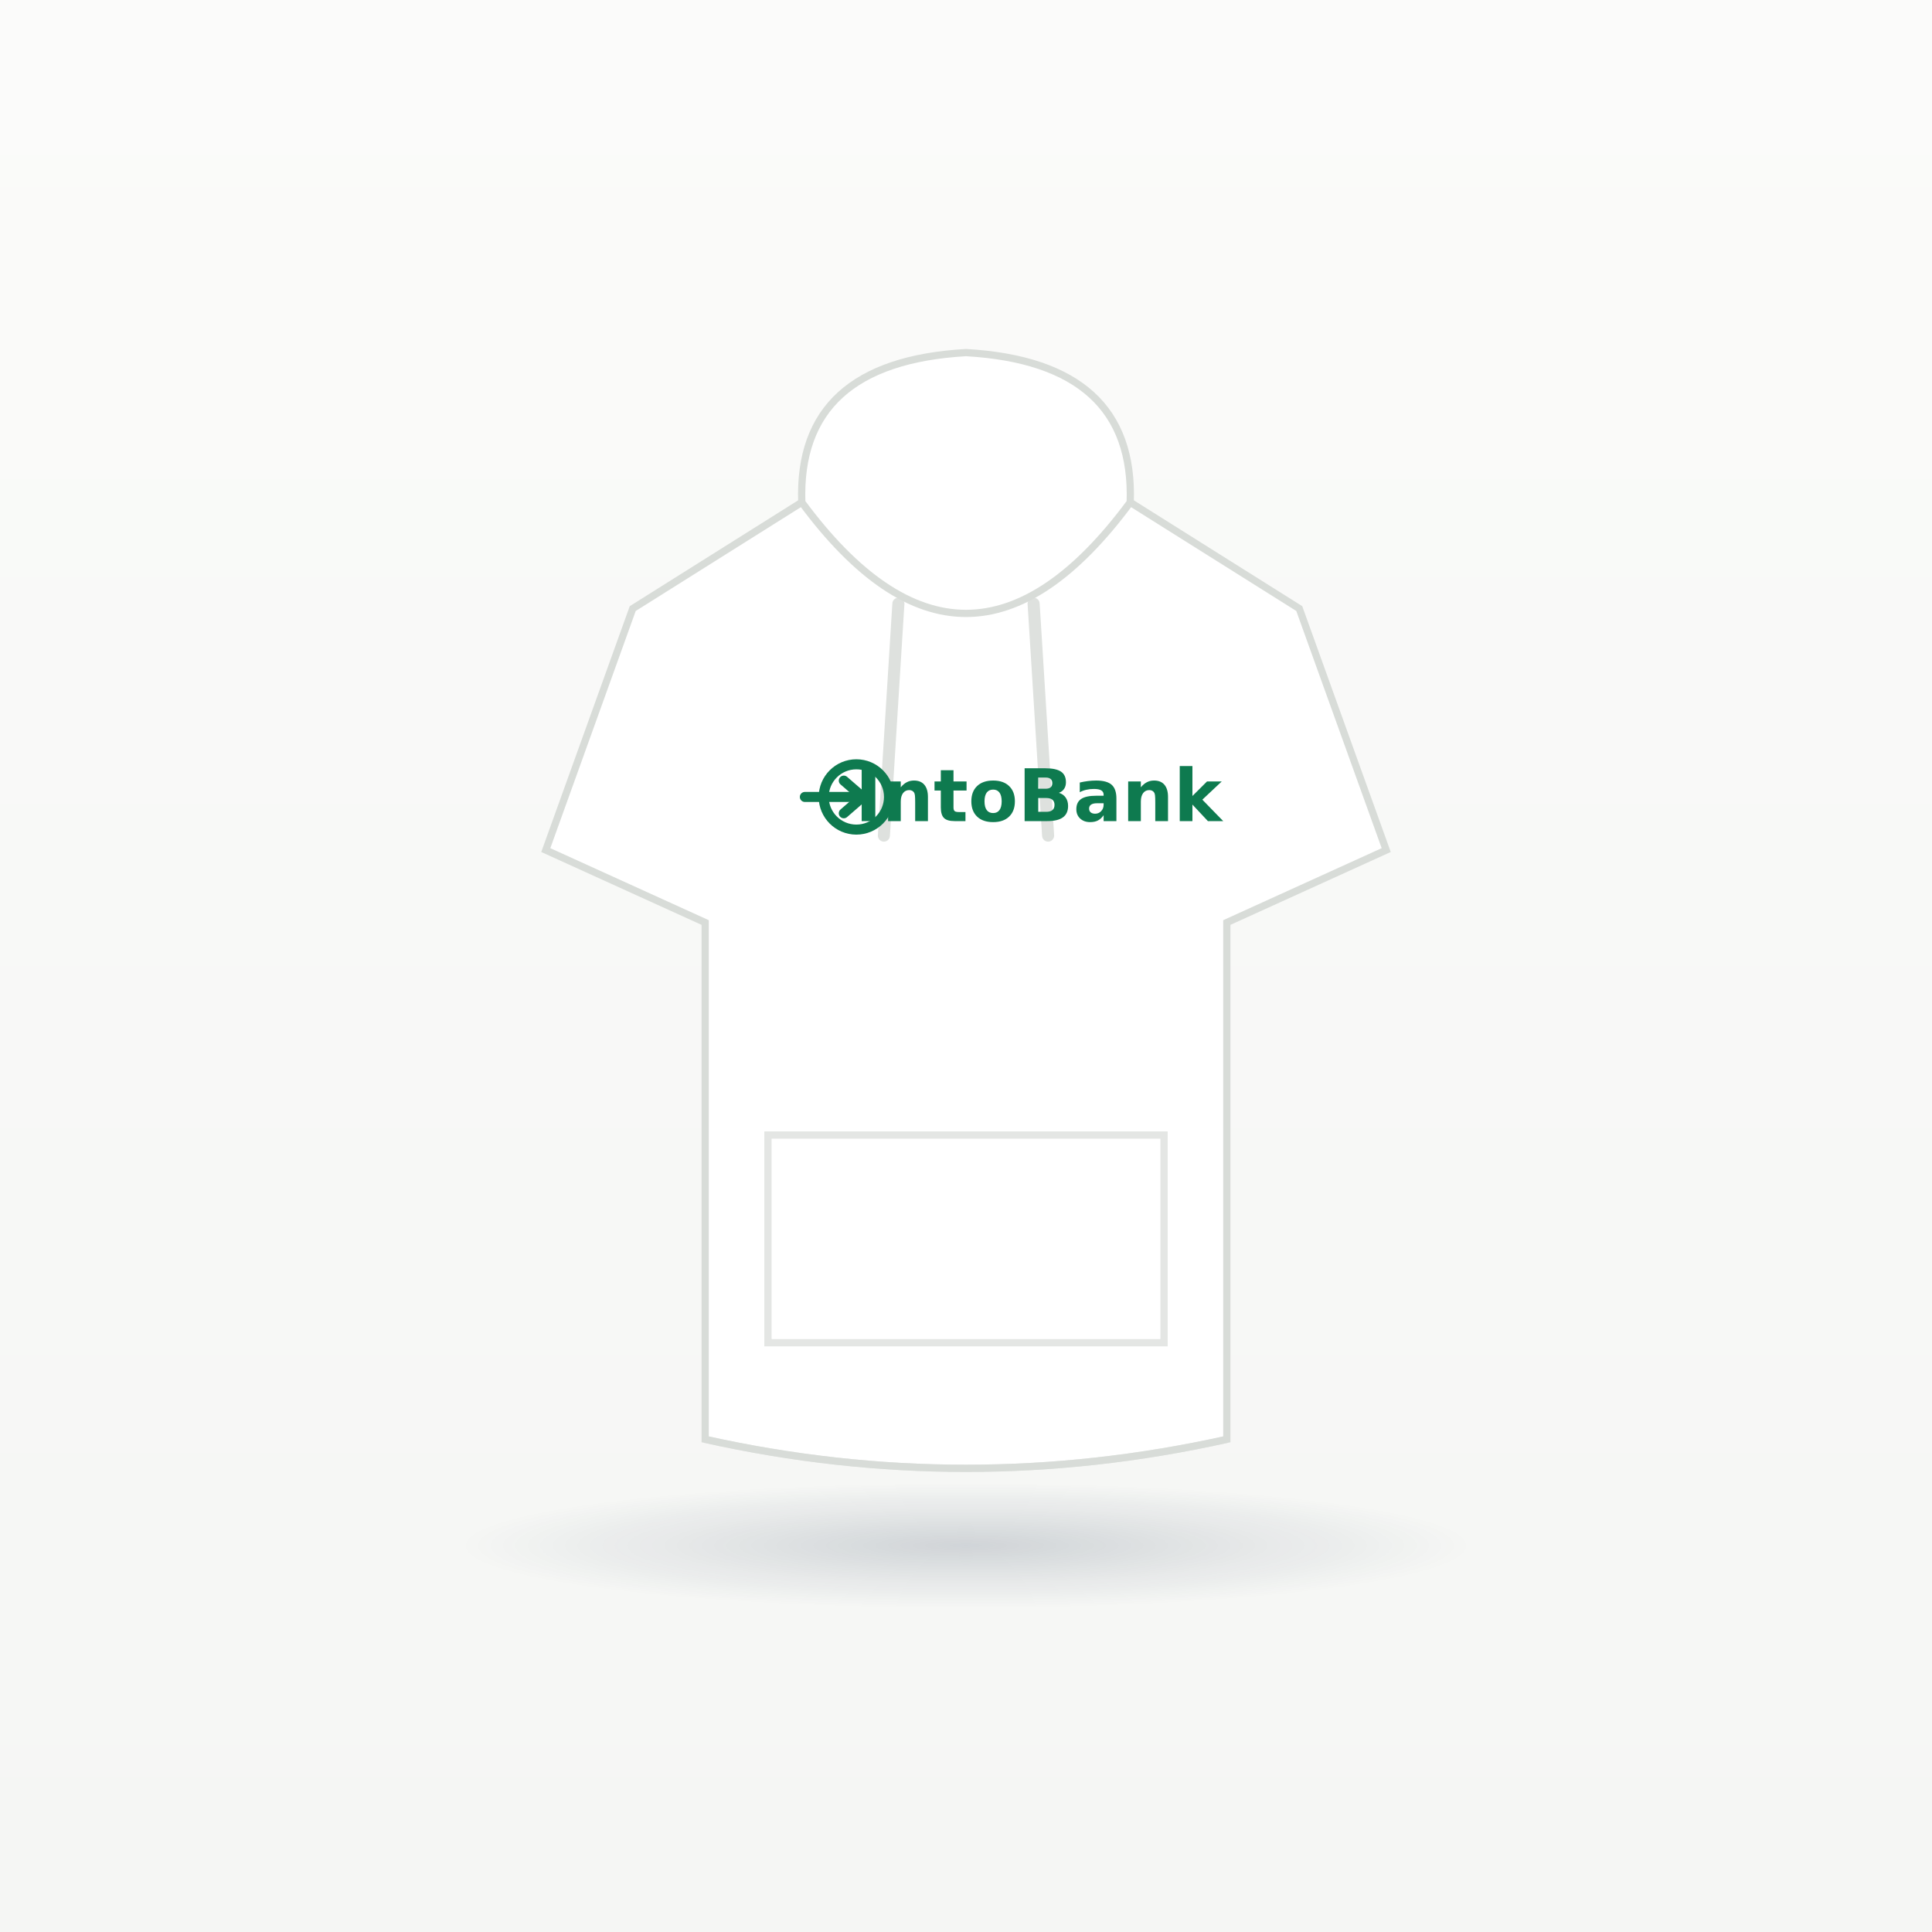
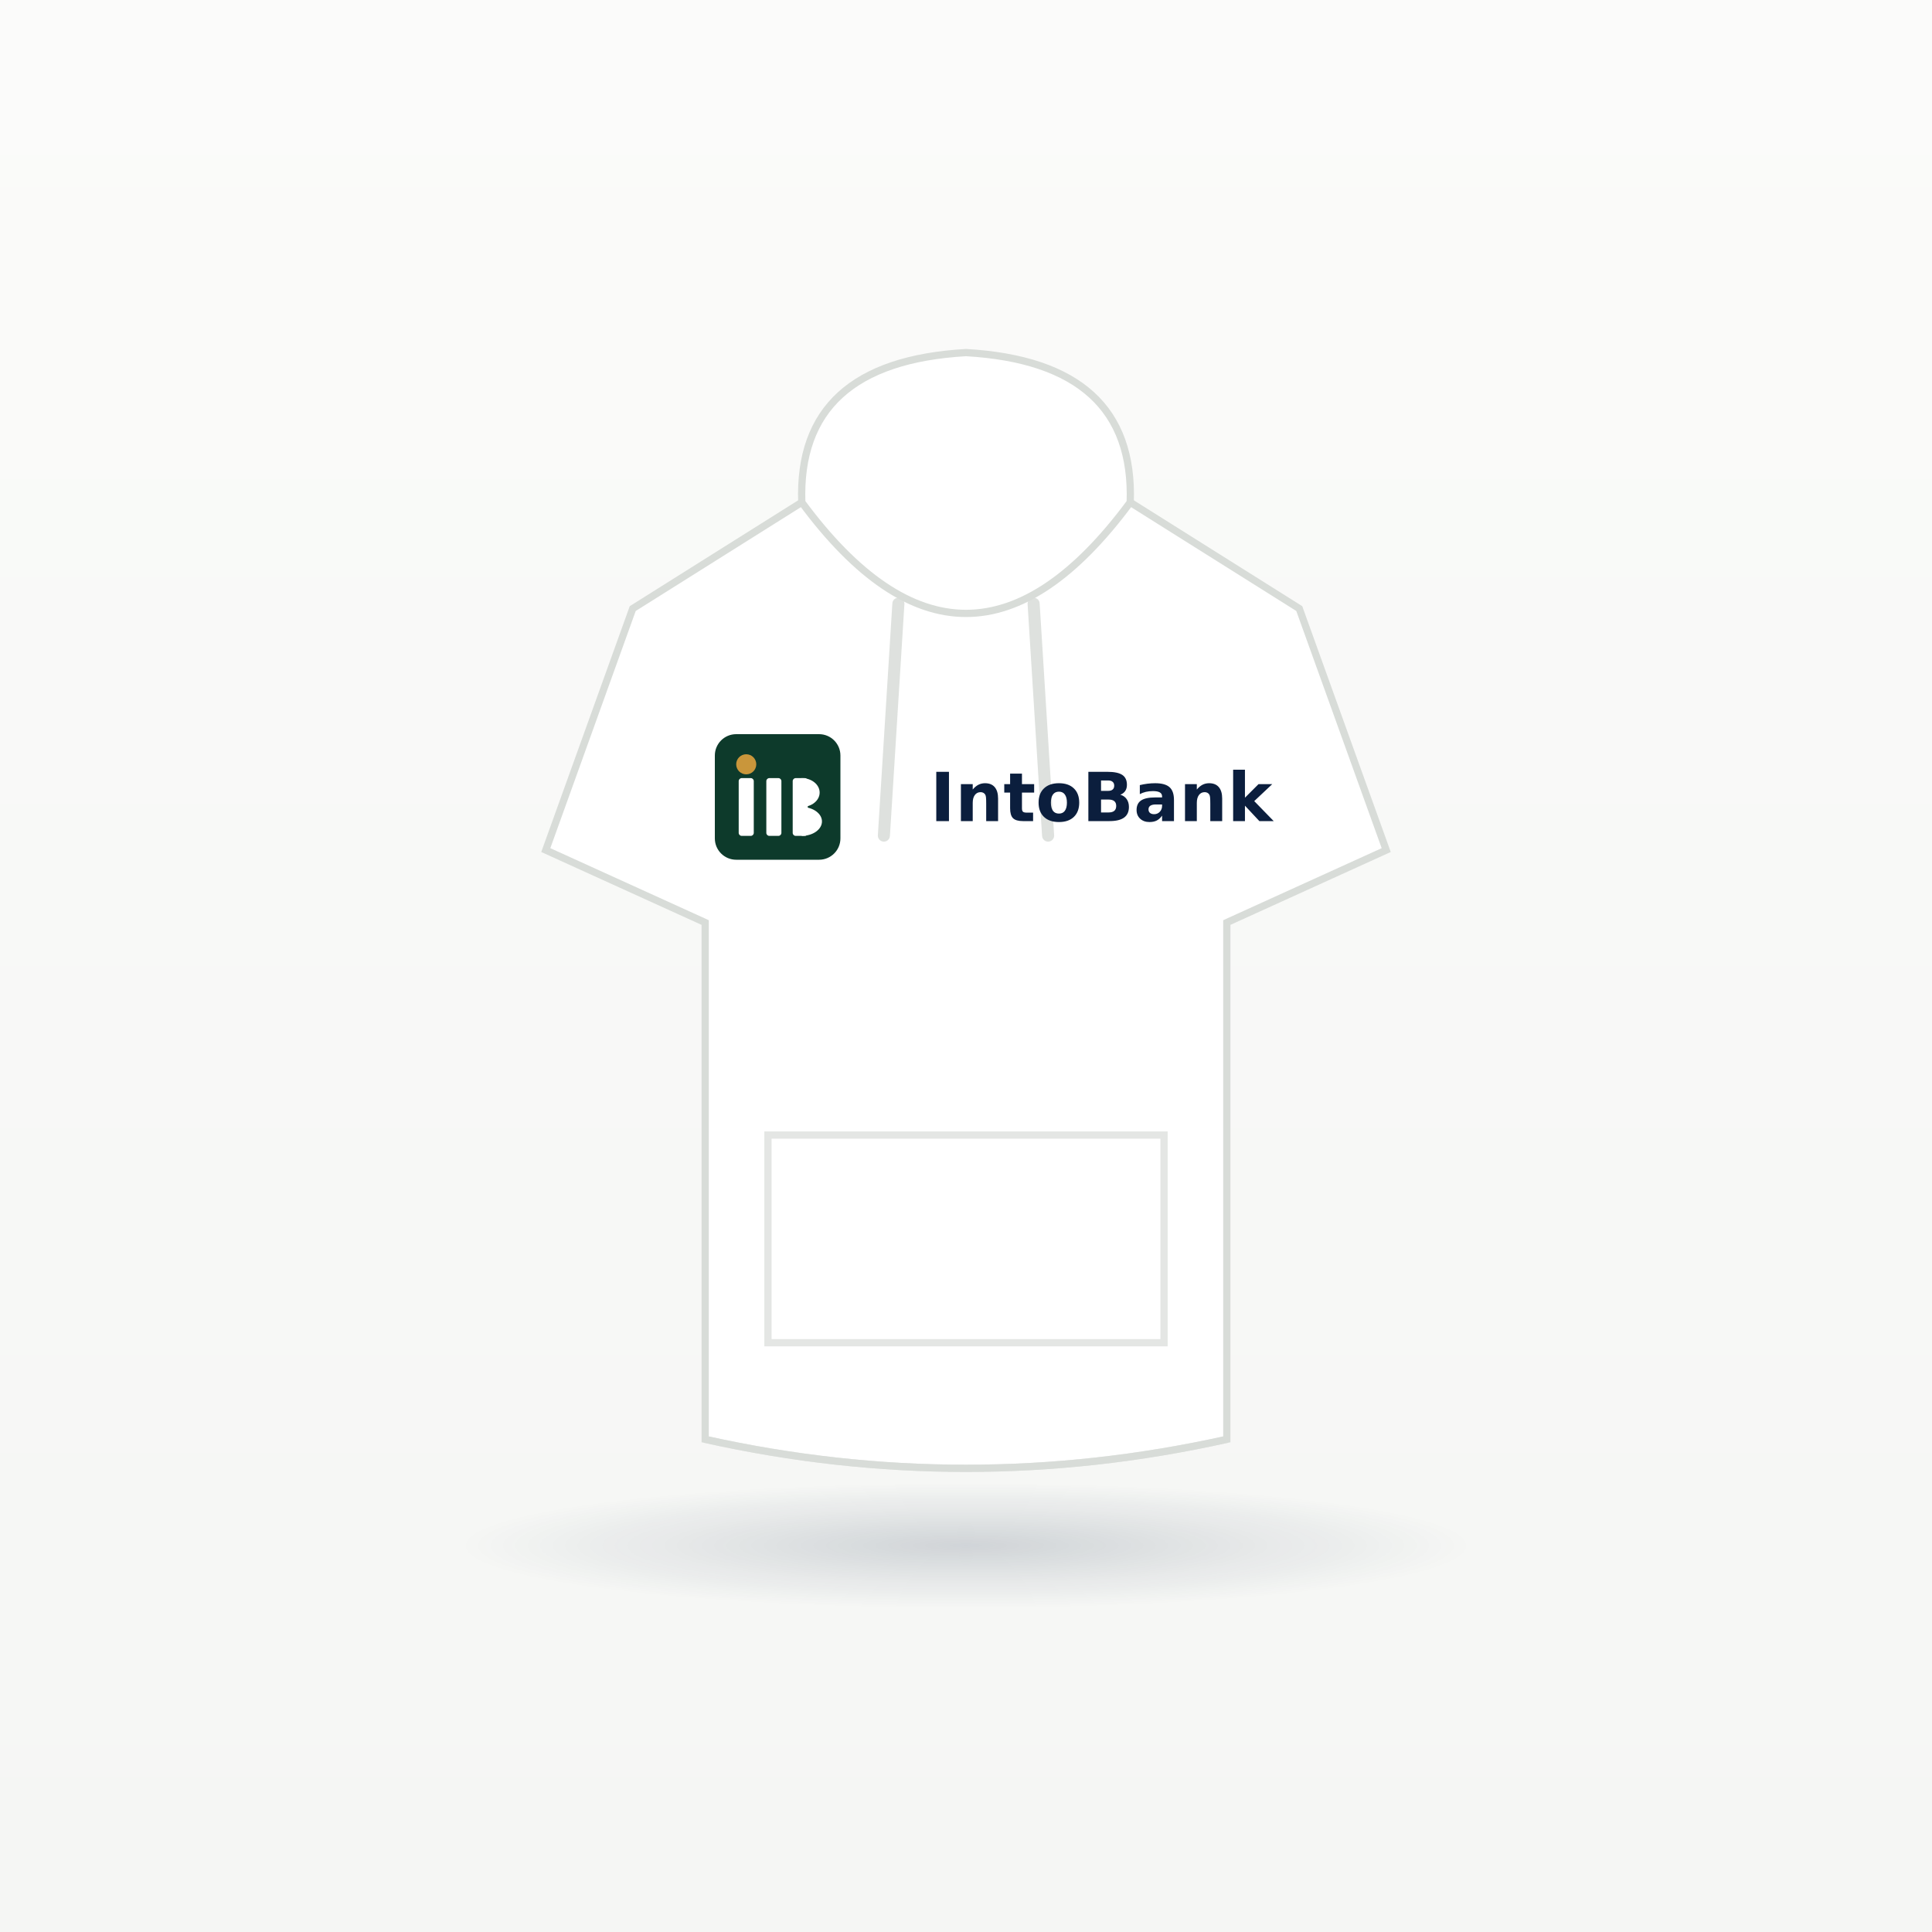
<svg xmlns="http://www.w3.org/2000/svg" viewBox="0 0 800 800" width="800" height="800">
  <defs>
    <linearGradient id="bg" x1="0" y1="0" x2="0" y2="1">
      <stop offset="0" stop-color="#FBFBFA" />
      <stop offset="1" stop-color="#F5F6F4" />
    </linearGradient>
    <radialGradient id="sh" cx="0.5" cy="0.5" r="0.5">
      <stop offset="0" stop-color="#0B1E3D" stop-opacity="0.16" />
      <stop offset="1" stop-color="#0B1E3D" stop-opacity="0" />
    </radialGradient>
  </defs>
  <rect width="800" height="800" fill="url(#bg)" />
  <ellipse cx="400" cy="640" rx="210" ry="26" fill="url(#sh)" />
  <path d="M332,208 L262,252 L226,352 L292,382 L292,596 Q400,620 508,596 L508,382 L574,352 L538,252 L468,208 Q400,254 332,208 Z" fill="#FFFFFF" stroke="#D8DCD8" stroke-width="3" />
  <path d="M332,208 Q400,300 468,208 Q470,150 400,146 Q330,150 332,208 Z" fill="#FFFFFF" stroke="#D8DCD8" stroke-width="3" />
  <path d="M372,250 L366,346 M428,250 L434,346" stroke="#D8DCD8" stroke-width="5" stroke-linecap="round" opacity="0.85" />
  <path d="M318,470 L482,470 L482,556 L318,556 Z" fill="none" stroke="#D8DCD8" stroke-width="3" opacity="0.7" />
  <path d="M292,596 Q400,620 508,596" fill="none" stroke="#D8DCD8" stroke-width="3" opacity="0.6" />
-   <circle cx="354.6" cy="330" r="13.52" fill="none" stroke="#0E7A4F" stroke-width="4.16" />
-   <path d="M333.28,330 L356.16,330" stroke="#0E7A4F" stroke-width="4.16" stroke-linecap="round" />
-   <path d="M349.4,323.24 L357.2,330 L349.4,336.76" fill="none" stroke="#0E7A4F" stroke-width="4.16" stroke-linecap="round" stroke-linejoin="round" />
-   <text x="430" y="340" font-family="DejaVu Sans, Helvetica, Arial, sans-serif" font-size="30" font-weight="700" fill="#0E7A4F" text-anchor="middle">IntoBank</text>
+   <rect x="296" y="304" width="52" height="52" rx="8.84" fill="#0D3A2B" />
+   <rect x="305.88" y="322.2" width="6.24" height="23.92" rx="1.248" fill="#FFFFFF" />
+   <circle cx="309.0" cy="316.48" r="4.16" fill="#C9963B" />
+   <rect x="317.32" y="322.2" width="6.24" height="23.92" rx="1.248" fill="#FFFFFF" />
+   <rect x="328.24" y="322.2" width="6.24" height="23.92" rx="1.248" fill="#FFFFFF" />
+   <path d="M331.984,322.2 L331.984,334.16 A7.415,5.98 0 0 0 331.984,322.2 Z" fill="#FFFFFF" />
+   <path d="M331.984,334.16 L331.984,346.12 A8.372,5.98 0 0 0 331.984,334.16 Z" fill="#FFFFFF" />
+   <text x="456" y="340" font-family="DejaVu Sans, Helvetica, Arial, sans-serif" font-size="28" font-weight="700" fill="#0B1E3D" text-anchor="middle">IntoBank</text>
</svg>
